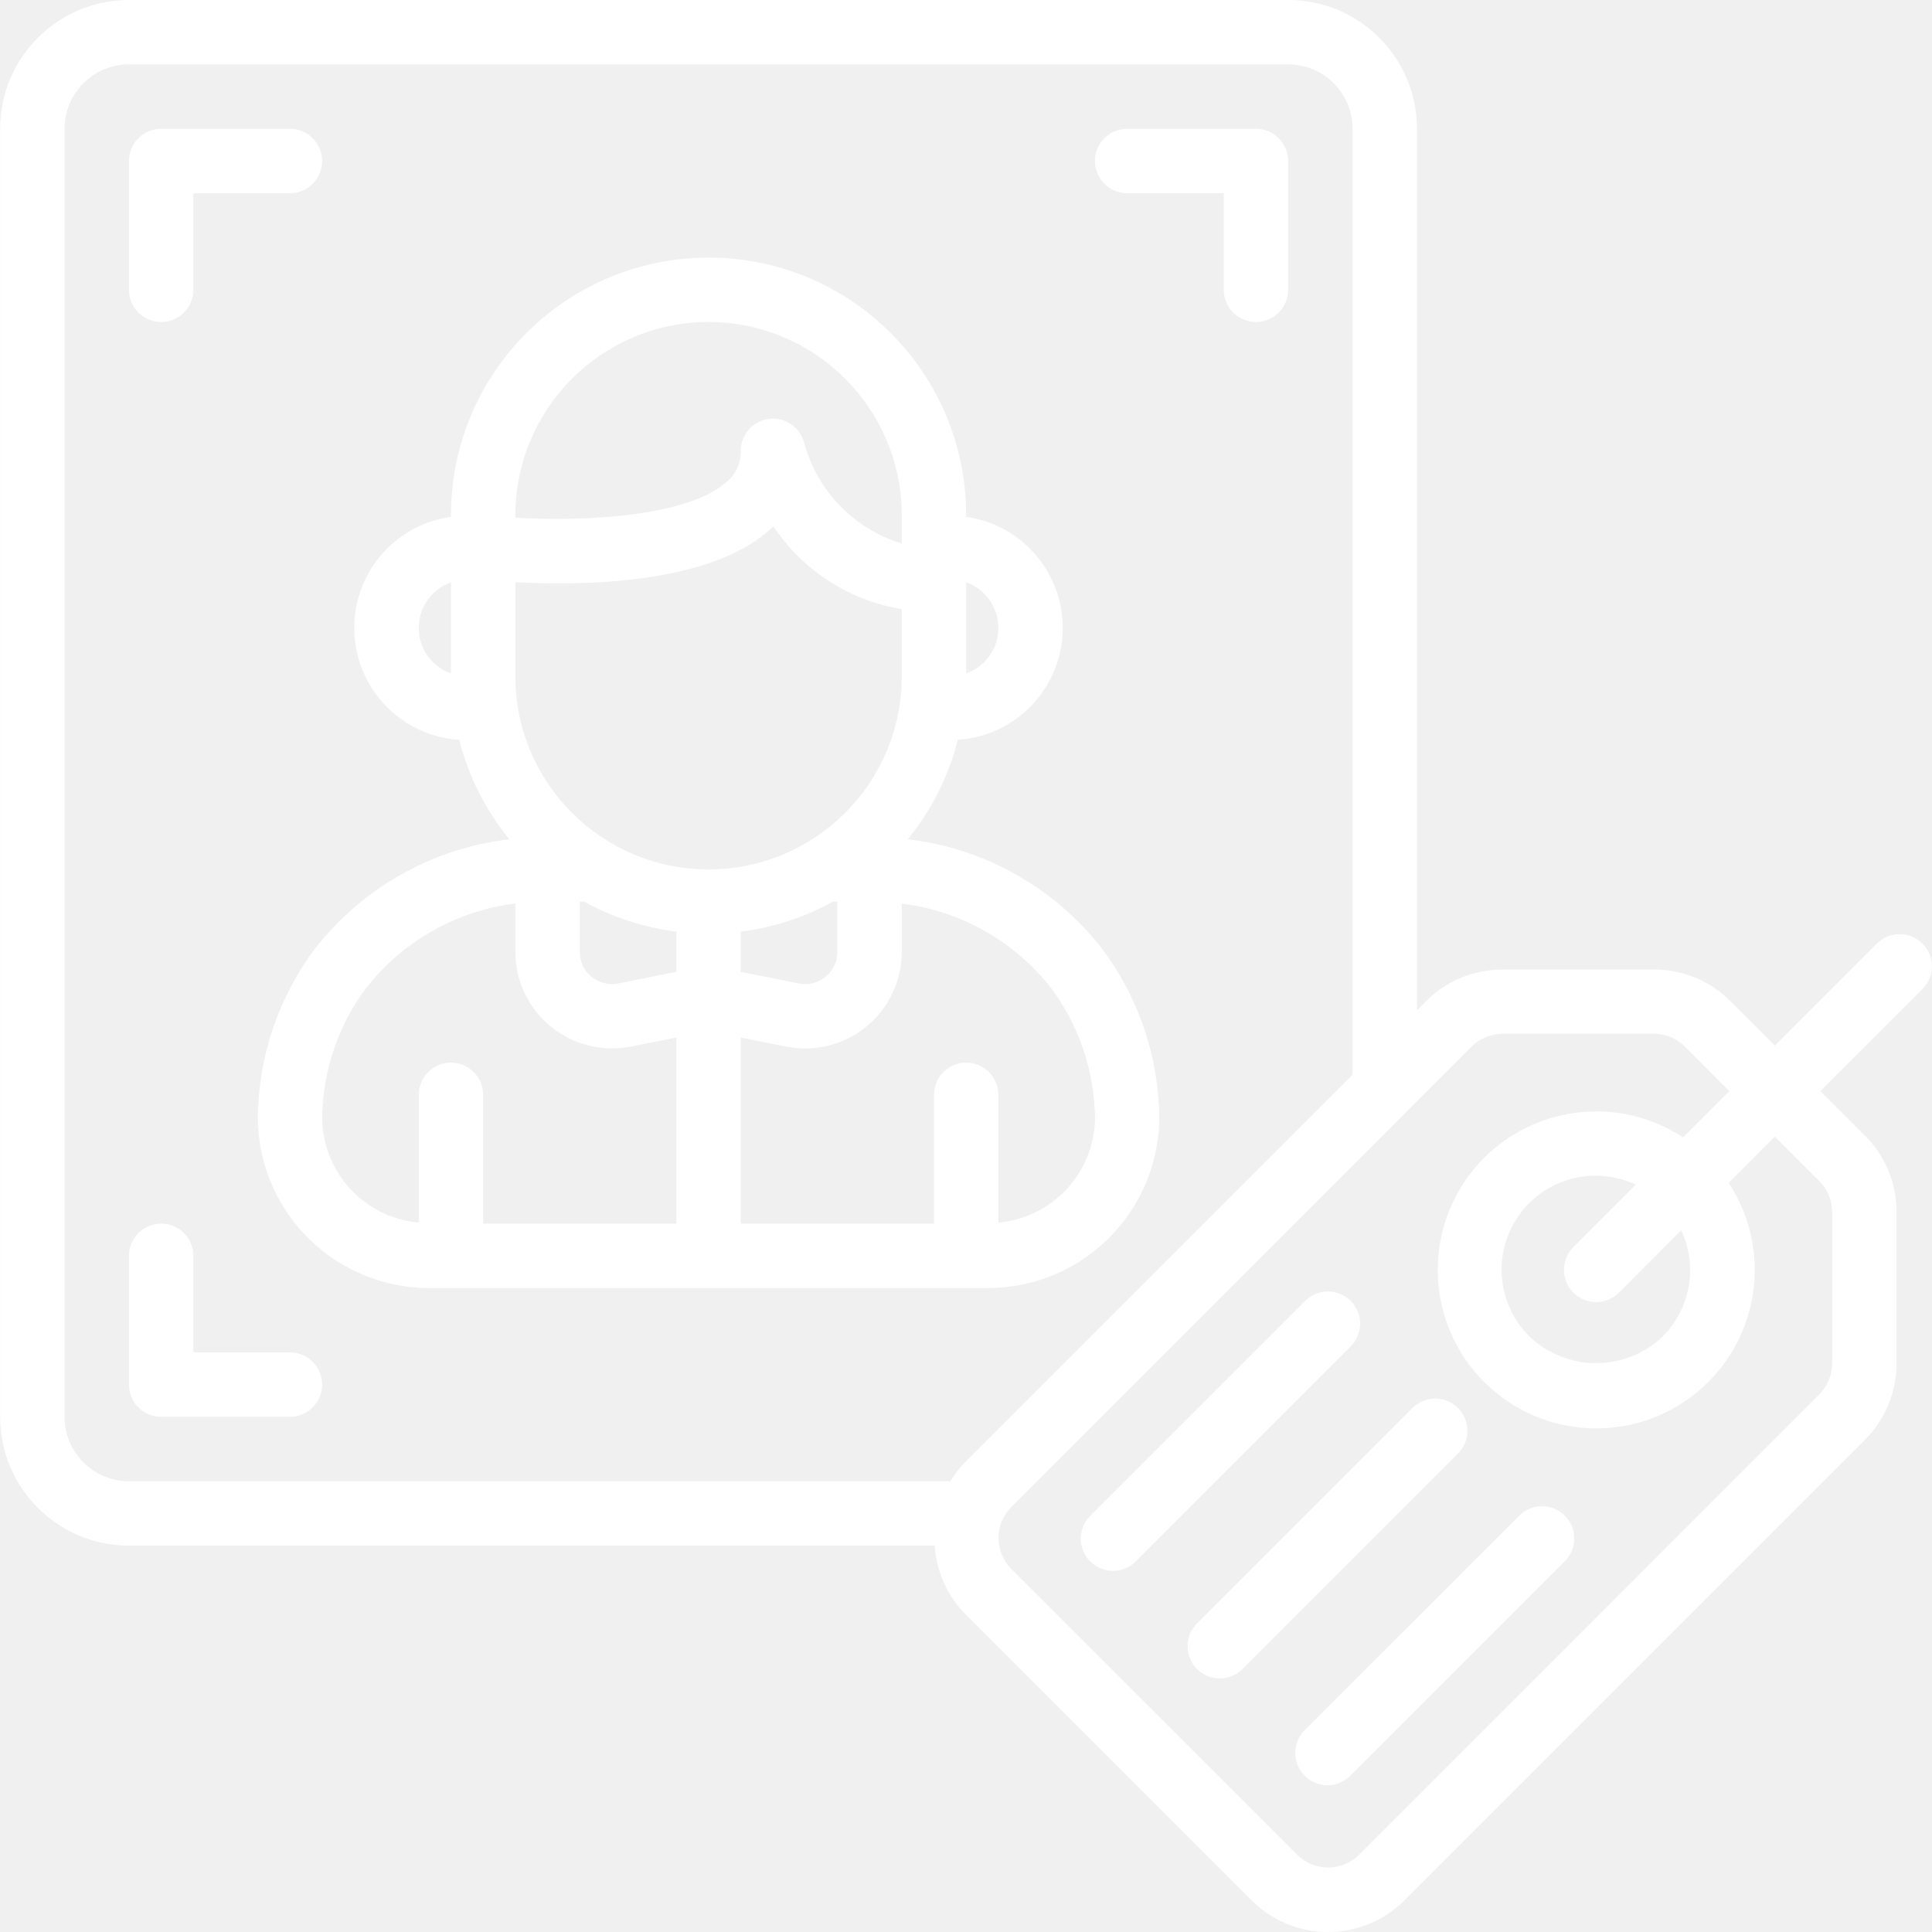
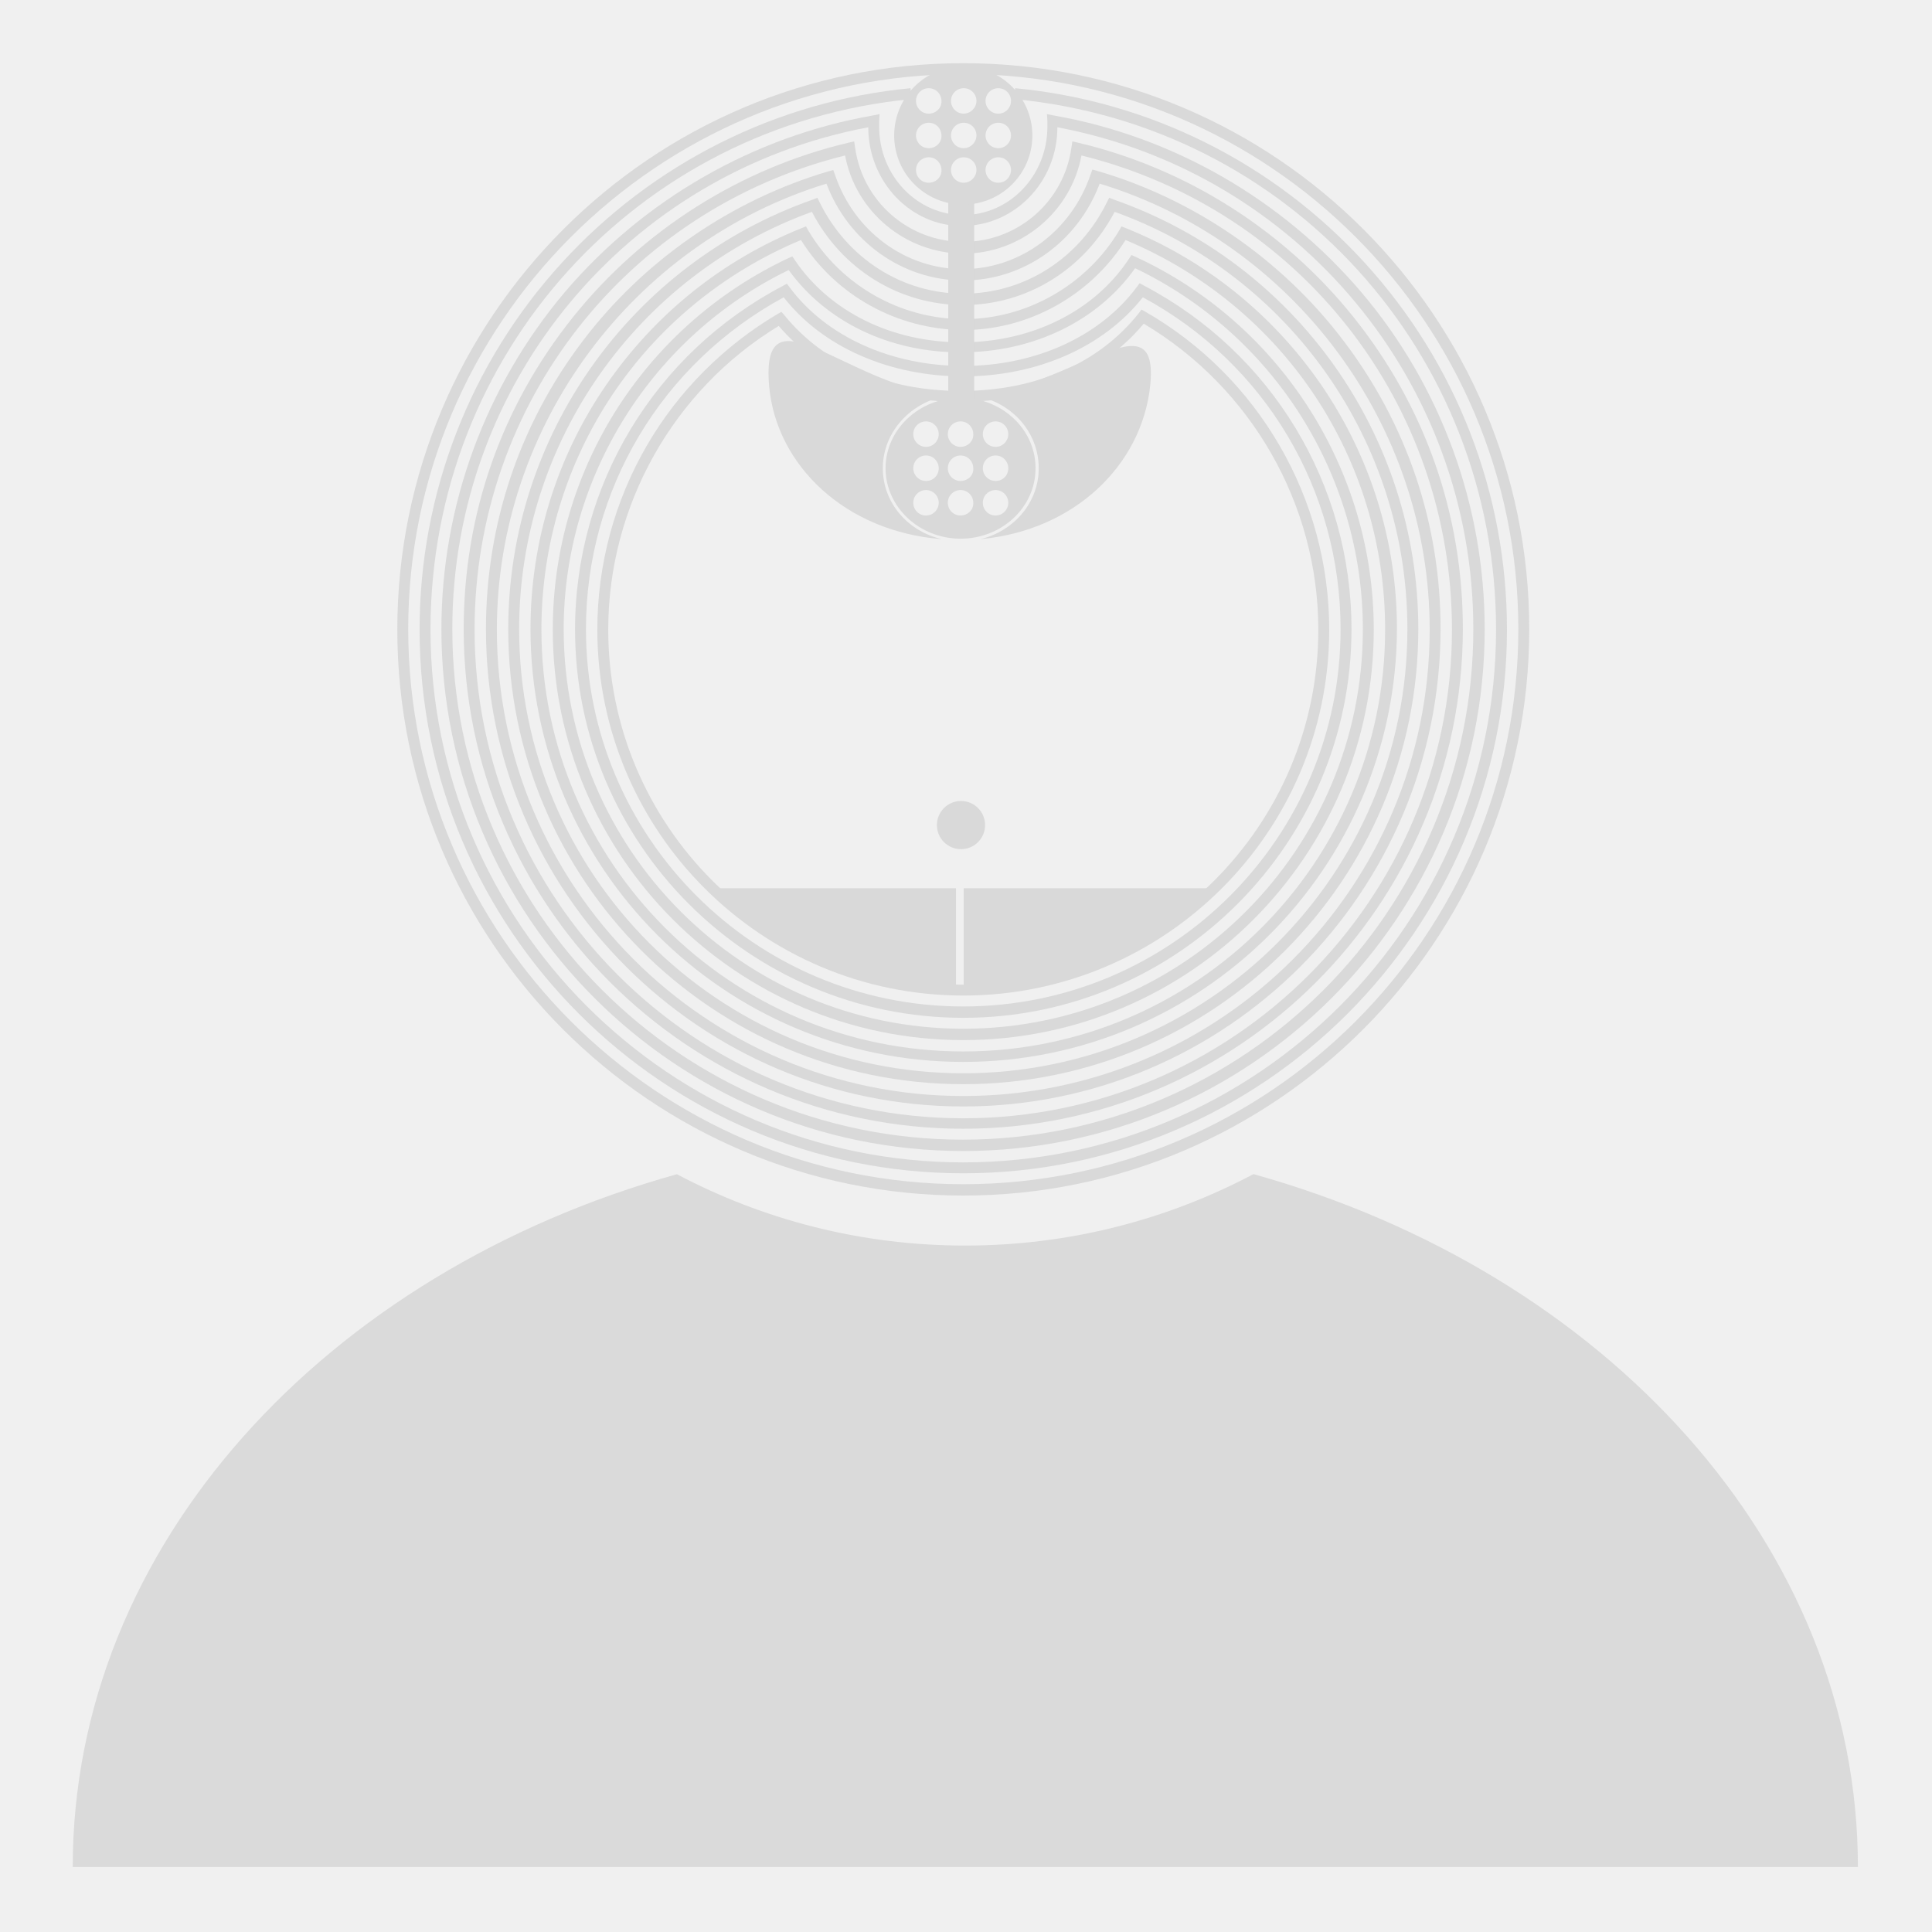
- <svg xmlns="http://www.w3.org/2000/svg" version="1.1" width="512" height="512" x="0" y="0" viewBox="0 0 511.991 511.991" fill="#FFF" style="enable-background:new 0 0 512 512" xml:space="preserve" class="">
-   <g>
-     <path d="M261.834 341.333a45.4 45.4 0 0 0 45.227-49.134 75.574 75.574 0 0 0-15.01-40.781 76.55 76.55 0 0 0-51.49-29.013 68.163 68.163 0 0 0 13.269-26.359c15.207-.983 27.206-13.312 27.776-28.54.57-15.229-10.474-28.419-25.565-30.536v-.435c0-37.703-30.564-68.267-68.267-68.267s-68.267 30.564-68.267 68.267v.435c-15.11 2.094-26.179 15.29-25.613 30.534s12.583 27.583 27.806 28.551a68.057 68.057 0 0 0 13.278 26.359 76.612 76.612 0 0 0-51.524 29.013 75.507 75.507 0 0 0-14.976 40.73 45.39 45.39 0 0 0 45.236 49.178h148.12zm-125.261-187.05c16.913.93 51.029.759 67.328-13.824.367-.316.717-.649 1.058-.981a50.66 50.66 0 0 0 34.014 21.939V179.2c0 28.277-22.923 51.2-51.2 51.2s-51.2-22.923-51.2-51.2zm59.733 92.595a67.625 67.625 0 0 0 24.439-7.945h1.161v13.321a8.531 8.531 0 0 1-10.24 8.363l-15.36-3.081zm-42.666-7.945h1.161a67.631 67.631 0 0 0 24.439 7.945v10.658l-15.36 3.081a8.532 8.532 0 0 1-10.24-8.363zm124.97 22.989a58.663 58.663 0 0 1 11.46 31.625 28.075 28.075 0 0 1-25.498 30.439v-33.852a8.533 8.533 0 0 0-17.066 0v34.133h-51.2v-49.323l12.041 2.406a25.6 25.6 0 0 0 30.626-25.097v-12.8a59.526 59.526 0 0 1 39.637 22.469zM264.573 166.4a12.8 12.8 0 0 1-8.533 12.075v-24.149a12.798 12.798 0 0 1 8.533 12.074zm-76.8-81.067c28.265.028 51.172 22.935 51.2 51.2v7.518a38.483 38.483 0 0 1-25.856-26.658 8.534 8.534 0 0 0-16.811 2.073 10.367 10.367 0 0 1-3.78 8.277c-10.035 8.986-37.001 10.573-55.953 9.463v-.674c.028-28.264 22.935-51.17 51.2-51.199zm-76.8 81.067a12.8 12.8 0 0 1 8.533-12.075v24.149a12.798 12.798 0 0 1-8.533-12.074zM85.484 293.547a58.527 58.527 0 0 1 11.435-31.573 59.552 59.552 0 0 1 39.654-22.545v12.8a25.601 25.601 0 0 0 30.626 25.105l12.041-2.389v49.323h-51.2v-34.133a8.533 8.533 0 0 0-17.066 0v33.852a28.067 28.067 0 0 1-25.489-30.464v.024z" opacity="1" data-original="#000000" class="" />
-     <g fill-rule="evenodd" clip-rule="evenodd">
-       <path d="M42.706 85.333a8.533 8.533 0 0 0 8.533-8.533V51.2h25.6a8.533 8.533 0 0 0 0-17.066H42.706a8.533 8.533 0 0 0-8.533 8.533V76.8a8.533 8.533 0 0 0 8.533 8.533zM76.84 358.4h-25.6v-25.6a8.533 8.533 0 0 0-17.066 0v34.133a8.533 8.533 0 0 0 8.533 8.533H76.84a8.533 8.533 0 0 0 0-17.066zM298.706 51.2h25.6v25.6c0 4.713 3.82 8.533 8.533 8.533s8.533-3.82 8.533-8.533V42.667a8.533 8.533 0 0 0-8.533-8.533h-34.133a8.533 8.533 0 0 0 0 17.066zM402.736 401.545l-56.849 56.841a8.534 8.534 0 1 0 12.066 12.066l56.849-56.841a8.533 8.533 0 0 0-.104-11.962 8.533 8.533 0 0 0-11.962-.104zM386.378 373.129a8.534 8.534 0 0 0-12.066 0L317.48 429.97a8.534 8.534 0 1 0 12.058 12.058l56.841-56.841a8.536 8.536 0 0 0-.001-12.058zM357.953 344.747a8.534 8.534 0 0 0-12.066 0l-56.841 56.841a8.534 8.534 0 1 0 12.066 12.066l56.841-56.841a8.534 8.534 0 0 0 0-12.066z" opacity="1" data-original="#000000" class="" />
+ <svg xmlns="http://www.w3.org/2000/svg" version="1.0" id="Calque_1" x="0" y="0" viewBox="0 0 425 425" style="enable-background:new 0 0 424.6 424.6" fill="#d9d9d9" xml:space="preserve">
+   <switch>
+     <g>
+       <path d="M275.7 258.3c-18.9 10-40.5 15.7-63.4 15.7s-44.5-5.7-63.4-15.7C71.6 279.9 16 340 16 410.7h392.7c0-70.7-55.6-130.8-132.9-152.4h-.1z" fill="#dadada" />
+       <path class="st1" d="M212 195.4v22.4c21.4 0 40.8-8.5 55.1-22.4H212zM210.3 195.4h-53.6c13.9 13.5 32.8 21.9 53.6 22.3v-22.3z" />
+       <path class="st1" d="M211.9 258.1c-66 0-119.6-53.7-119.6-119.6 0-29.9 11.1-58.6 31.3-80.7 20-21.9 47.3-35.6 76.7-38.4l.2 2.4c-60.3 5.8-105.8 56-105.8 116.7 0 64.6 52.6 117.2 117.2 117.2s117.2-52.6 117.2-117.2c0-60.8-45.6-111-106-116.7l.2-2.4c29.5 2.8 56.8 16.4 76.9 38.4 20.2 22.1 31.3 50.8 31.3 80.7 0 65.9-53.7 119.6-119.6 119.6z" />
+       <path class="st1" d="M211.9 263c-68.7 0-124.5-55.9-124.5-124.5S143.2 13.9 211.9 13.9s124.5 55.9 124.5 124.5S280.5 263 211.9 263zm0-246.7c-67.3 0-122.1 54.8-122.1 122.1s54.8 122.1 122.1 122.1S334 205.7 334 138.4 279.2 16.3 211.9 16.3z" />
+       <path class="st1" d="M211.9 219c-44.4 0-80.5-36.1-80.5-80.5 0-14.3 3.8-28.3 10.9-40.5 6.9-11.9 16.9-21.9 28.7-28.9l.9-.5.7.8c8.7 10.7 22.5 16.6 38.8 16.6 16.5 0 30.4-6.1 39.1-17.1l.6-.8.9.5c24.9 14.3 40.4 41.1 40.4 69.9 0 44.4-36.1 80.5-80.5 80.5zM171.3 71.7c-23.2 14.1-37.5 39.6-37.5 66.8 0 43.1 35 78.1 78.1 78.1s78.1-35 78.1-78.1c0-27.5-14.7-53.2-38.4-67.3-9.3 11.1-23.6 17.2-40.4 17.2-16.5 0-30.7-6-39.9-16.7z" />
+       <path class="st1" d="M211.9 223.9c-47.1 0-85.4-38.3-85.4-85.4 0-31.8 17.5-60.8 45.7-75.6l.9-.5.6.8c8 10.8 22.3 17.3 38.2 17.3S242 74 250.1 63.1l.6-.8.9.5c28.2 14.8 45.7 43.8 45.7 75.6 0 47.1-38.3 85.5-85.4 85.5zM172.4 65.4c-26.9 14.6-43.5 42.4-43.5 73 0 45.8 37.2 83 83 83s83-37.2 83-83c0-30.6-16.6-58.5-43.5-73-8.6 10.9-23.2 17.4-39.5 17.4s-31-6.5-39.5-17.4z" />
+       <path class="st1" d="M211.9 228.8c-49.8 0-90.3-40.5-90.3-90.3 0-17.5 5-34.4 14.4-49 9.2-14.2 22.1-25.5 37.4-32.7l.9-.4.6.9c7.7 11.3 21.3 18 36.6 18 15.4 0 29.2-6.8 36.8-18.3l.6-.9.9.4c31.9 14.7 52.4 46.9 52.4 82 0 49.7-40.5 90.3-90.3 90.3zM173.5 59.4c-30.1 14.6-49.5 45.5-49.5 79 0 48.5 39.4 87.9 87.9 87.9s87.9-39.4 87.9-87.9c0-33.8-19.6-64.8-50.1-79.4-8.2 11.6-22.4 18.5-38.2 18.5-15.7.1-29.8-6.7-38-18.1z" />
+       <path class="st1" d="M211.9 233.6c-52.5 0-95.2-42.7-95.2-95.2 0-19.3 5.8-38 16.7-53.8 10.7-15.5 25.5-27.4 42.9-34.4l1-.4.5.9c7.1 12 20.2 19.5 34.2 19.5 13.9 0 27-7.5 34.2-19.5l.5-.9 1 .4c17.4 7 32.2 18.9 42.9 34.4 10.9 15.9 16.7 34.5 16.7 53.8-.2 52.5-42.9 95.2-95.4 95.2zM176.2 52.8c-34.7 14.5-57.1 48-57.1 85.7 0 51.2 41.6 92.8 92.8 92.8s92.8-41.6 92.8-92.8c0-37.7-22.4-71.2-57.1-85.7-7.7 12.2-21.3 19.8-35.7 19.8-14.5-.1-28.1-7.6-35.7-19.8z" />
+       <path class="st1" d="M211.9 238.5c-55.2 0-100.1-44.9-100.1-100.1 0-42.5 26.9-80.4 67-94.5l1-.4.5 1c6.1 12.4 18.2 20.1 31.6 20.1 13.4 0 25.5-7.7 31.6-20.1l.5-1 1 .4c40.1 14 67 52 67 94.5 0 55.2-44.9 100.1-100.1 100.1zM178.6 46.6c-38.6 14-64.4 50.8-64.4 91.8 0 53.9 43.8 97.7 97.7 97.7s97.7-43.8 97.7-97.7c0-41.1-25.8-77.9-64.4-91.8-6.7 12.7-19.3 20.5-33.3 20.5-14 0-26.7-7.8-33.3-20.5z" />
+       <path class="st1" d="M211.9 243.4c-57.9 0-105-47.1-105-105 0-23.1 7.4-45.1 21.3-63.4 13.5-17.8 32.7-31 54-37.3l1.1-.3.4 1.1c4.2 12.4 15.5 20.7 28.1 20.7 12.6 0 23.9-8.4 28.1-20.8l.4-1.1 1.1.3c21.3 6.2 40.6 19.5 54.1 37.3 14 18.4 21.4 40.3 21.4 63.5-.1 57.9-47.1 105-105 105zm-30.1-203c-42.7 13.1-72.5 53.3-72.5 98.1 0 56.6 46 102.6 102.6 102.6s102.6-46 102.6-102.6c0-44.9-29.8-85.1-72.6-98.1-4.8 12.8-16.7 21.3-30 21.3-13.4 0-25.3-8.6-30.1-21.3z" />
+       <path class="st1" d="M211.9 248.3C151.3 248.3 102 199 102 138.4c0-25.3 8.3-49 24.1-68.7 15.3-19.1 36.8-32.7 60.5-38.3l1.3-.3.2 1.3c1.6 11.9 11.8 20.8 23.8 20.8s22.2-8.9 23.8-20.8l.2-1.3 1.3.3c23.7 5.6 45.2 19.2 60.5 38.3 15.8 19.7 24.1 43.4 24.1 68.7-.1 60.6-49.4 109.9-109.9 109.9zm-26-214.1c-48 11.9-81.5 54.6-81.5 104.3 0 59.3 48.2 107.5 107.5 107.5s107.5-48.2 107.5-107.5c0-49.7-33.4-92.4-81.5-104.3-2.3 12.4-13.3 21.6-26 21.6-12.8-.1-23.7-9.3-26-21.6z" />
+       <path class="st1" d="M211.9 253.2c-63.3 0-114.8-51.5-114.8-114.8 0-27.2 9.7-53.5 27.2-74.2C141.7 43.8 165.8 30 192 25.4l1.5-.3-.1 1.5v1.3c0 10.7 8.3 19.4 18.5 19.4s18.5-8.7 18.5-19.4v-1.3l-.1-1.5 1.5.3C258 30 282 43.8 299.4 64.2c17.6 20.7 27.2 47.1 27.2 74.2 0 63.3-51.5 114.8-114.7 114.8zM191 28c-53.1 10-91.5 56.2-91.5 110.4 0 61.9 50.4 112.3 112.3 112.3s112.3-50.4 112.3-112.3c0-54.2-38.4-100.4-91.5-110.4 0 12-9.4 21.7-20.9 21.7C200.4 49.8 191 40 191 28z" />
+       <path class="st2" d="M208.6 43.2h5.7V89h-5.7z" />
+       <path class="st1" d="M194.2 103c0-8 6.2-14.7 14.4-16-22.1-1.8-41.4-24.7-39.4-2 1.6 17.5 16.9 32 38 33.6-7.5-1.7-13-8-13-15.6zM214.1 87c8.2 1.2 14.4 7.9 14.4 16 0 7.5-5.4 13.8-12.8 15.6 20.7-1.9 35.4-16.3 37.3-33.6 2.2-20.3-16.9.3-38.9 2z" />
+       <path class="st2" d="M227.8 103c0-8.6-7.4-15.5-16.5-15.5s-16.5 7-16.5 15.5 7.4 15.5 16.5 15.5 16.5-6.9 16.5-15.5zm-24.1 10.4c-1.6 0-2.8-1.3-2.8-2.8 0-1.6 1.3-2.8 2.8-2.8 1.6 0 2.8 1.3 2.8 2.8 0 1.5-1.2 2.8-2.8 2.8zm0-7.6c-1.6 0-2.8-1.3-2.8-2.8 0-1.6 1.3-2.8 2.8-2.8 1.6 0 2.8 1.3 2.8 2.8 0 1.6-1.2 2.8-2.8 2.8zm0-7.5c-1.6 0-2.8-1.3-2.8-2.8 0-1.6 1.3-2.8 2.8-2.8 1.6 0 2.8 1.3 2.8 2.8 0 1.5-1.2 2.8-2.8 2.8zm7.6 15.1c-1.6 0-2.8-1.3-2.8-2.8 0-1.6 1.3-2.8 2.8-2.8 1.6 0 2.8 1.3 2.8 2.8.1 1.5-1.2 2.8-2.8 2.8zm0-7.6c-1.6 0-2.8-1.3-2.8-2.8 0-1.6 1.3-2.8 2.8-2.8 1.6 0 2.8 1.3 2.8 2.8.1 1.6-1.2 2.8-2.8 2.8zm0-7.5c-1.6 0-2.8-1.3-2.8-2.8 0-1.6 1.3-2.8 2.8-2.8 1.6 0 2.8 1.3 2.8 2.8.1 1.5-1.2 2.8-2.8 2.8zm7.7 15.1c-1.6 0-2.8-1.3-2.8-2.8 0-1.6 1.3-2.8 2.8-2.8 1.6 0 2.8 1.3 2.8 2.8 0 1.5-1.2 2.8-2.8 2.8zm0-7.6c-1.6 0-2.8-1.3-2.8-2.8 0-1.6 1.3-2.8 2.8-2.8 1.6 0 2.8 1.3 2.8 2.8 0 1.6-1.2 2.8-2.8 2.8zm0-7.5c-1.6 0-2.8-1.3-2.8-2.8 0-1.6 1.3-2.8 2.8-2.8 1.6 0 2.8 1.3 2.8 2.8 0 1.5-1.2 2.8-2.8 2.8zM211.9 14.6c-8.4 0-15.2 6.8-15.2 15.2S203.5 45 211.9 45c8.4 0 15.2-6.8 15.2-15.2s-6.9-15.2-15.2-15.2zm-7.6 25.6c-1.6 0-2.8-1.3-2.8-2.8 0-1.6 1.3-2.8 2.8-2.8 1.6 0 2.8 1.3 2.8 2.8.1 1.5-1.2 2.8-2.8 2.8zm0-7.6c-1.6 0-2.8-1.3-2.8-2.8 0-1.6 1.3-2.8 2.8-2.8 1.6 0 2.8 1.3 2.8 2.8.1 1.5-1.2 2.8-2.8 2.8zm0-7.6c-1.6 0-2.8-1.3-2.8-2.8 0-1.6 1.3-2.8 2.8-2.8 1.6 0 2.8 1.3 2.8 2.8.1 1.5-1.2 2.8-2.8 2.8zm7.7 15.2c-1.6 0-2.8-1.3-2.8-2.8 0-1.6 1.3-2.8 2.8-2.8 1.6 0 2.8 1.3 2.8 2.8 0 1.5-1.3 2.8-2.8 2.8zm0-7.6c-1.6 0-2.8-1.3-2.8-2.8 0-1.6 1.3-2.8 2.8-2.8 1.6 0 2.8 1.3 2.8 2.8 0 1.5-1.3 2.8-2.8 2.8zm0-7.6c-1.6 0-2.8-1.3-2.8-2.8 0-1.6 1.3-2.8 2.8-2.8 1.6 0 2.8 1.3 2.8 2.8 0 1.5-1.3 2.8-2.8 2.8zm7.6 15.2c-1.6 0-2.8-1.3-2.8-2.8 0-1.6 1.3-2.8 2.8-2.8 1.6 0 2.8 1.3 2.8 2.8 0 1.5-1.2 2.8-2.8 2.8zm0-7.6c-1.6 0-2.8-1.3-2.8-2.8 0-1.6 1.3-2.8 2.8-2.8 1.6 0 2.8 1.3 2.8 2.8 0 1.5-1.2 2.8-2.8 2.8zm0-7.6c-1.6 0-2.8-1.3-2.8-2.8 0-1.6 1.3-2.8 2.8-2.8 1.6 0 2.8 1.3 2.8 2.8 0 1.5-1.2 2.8-2.8 2.8z" />
+       <circle class="st1" cx="211.4" cy="181.5" r="5.3" />
    </g>
-     <path d="m497.473 249.967-27.127 27.127-11.767-11.767a28.409 28.409 0 0 0-20.241-8.388h-40.192a28.485 28.485 0 0 0-20.25 8.388l-2.389 2.389V34.133C375.506 15.282 360.224 0 341.373 0h-307.2C15.322 0 .04 15.282.04 34.133v341.333c0 18.851 15.282 34.133 34.133 34.133h213.538a28.433 28.433 0 0 0 8.175 18.227l75.793 75.785c11.185 11.173 29.306 11.173 40.491 0l122.027-122.027a28.417 28.417 0 0 0 8.388-20.241v-40.192c.021-7.599-3-14.891-8.388-20.25l-11.759-11.759 27.119-27.127a8.533 8.533 0 0 0-.104-11.962 8.533 8.533 0 0 0-11.962-.104zm-480.367 125.5V34.133c0-9.426 7.641-17.067 17.067-17.067h307.2c9.426 0 17.067 7.641 17.067 17.067v250.65L255.886 387.337a28.382 28.382 0 0 0-4.028 5.197H34.173c-9.426-.001-17.067-7.642-17.067-17.067zm465.007-62.481a11.499 11.499 0 0 1 3.413 8.183v40.192a11.641 11.641 0 0 1-3.413 8.175L360.146 491.52c-4.518 4.515-11.84 4.515-16.358 0l-75.802-75.759c-4.496-4.526-4.496-11.832 0-16.358L372.946 294.4l.137-.145 16.887-16.887a11.511 11.511 0 0 1 8.192-3.413h40.192a11.473 11.473 0 0 1 8.175 3.413l11.75 11.793-12.245 12.245c-18.013-11.805-42.035-8.072-55.617 8.641s-12.322 40.991 2.917 56.209 39.519 16.443 56.213 2.837 20.392-37.634 8.562-55.629l12.245-12.237zm-41.48 41.19c-9.886 9.411-25.417 9.411-35.302 0-8.638-8.532-9.863-22.051-2.899-31.997s20.086-13.419 31.059-8.22l-16.538 16.529a8.54 8.54 0 0 0 3.827 14.284 8.54 8.54 0 0 0 8.247-2.21l16.512-16.521a24.918 24.918 0 0 1-4.906 28.135z" opacity="1" data-original="#000000" class="" />
-   </g>
+   </switch>
</svg>
